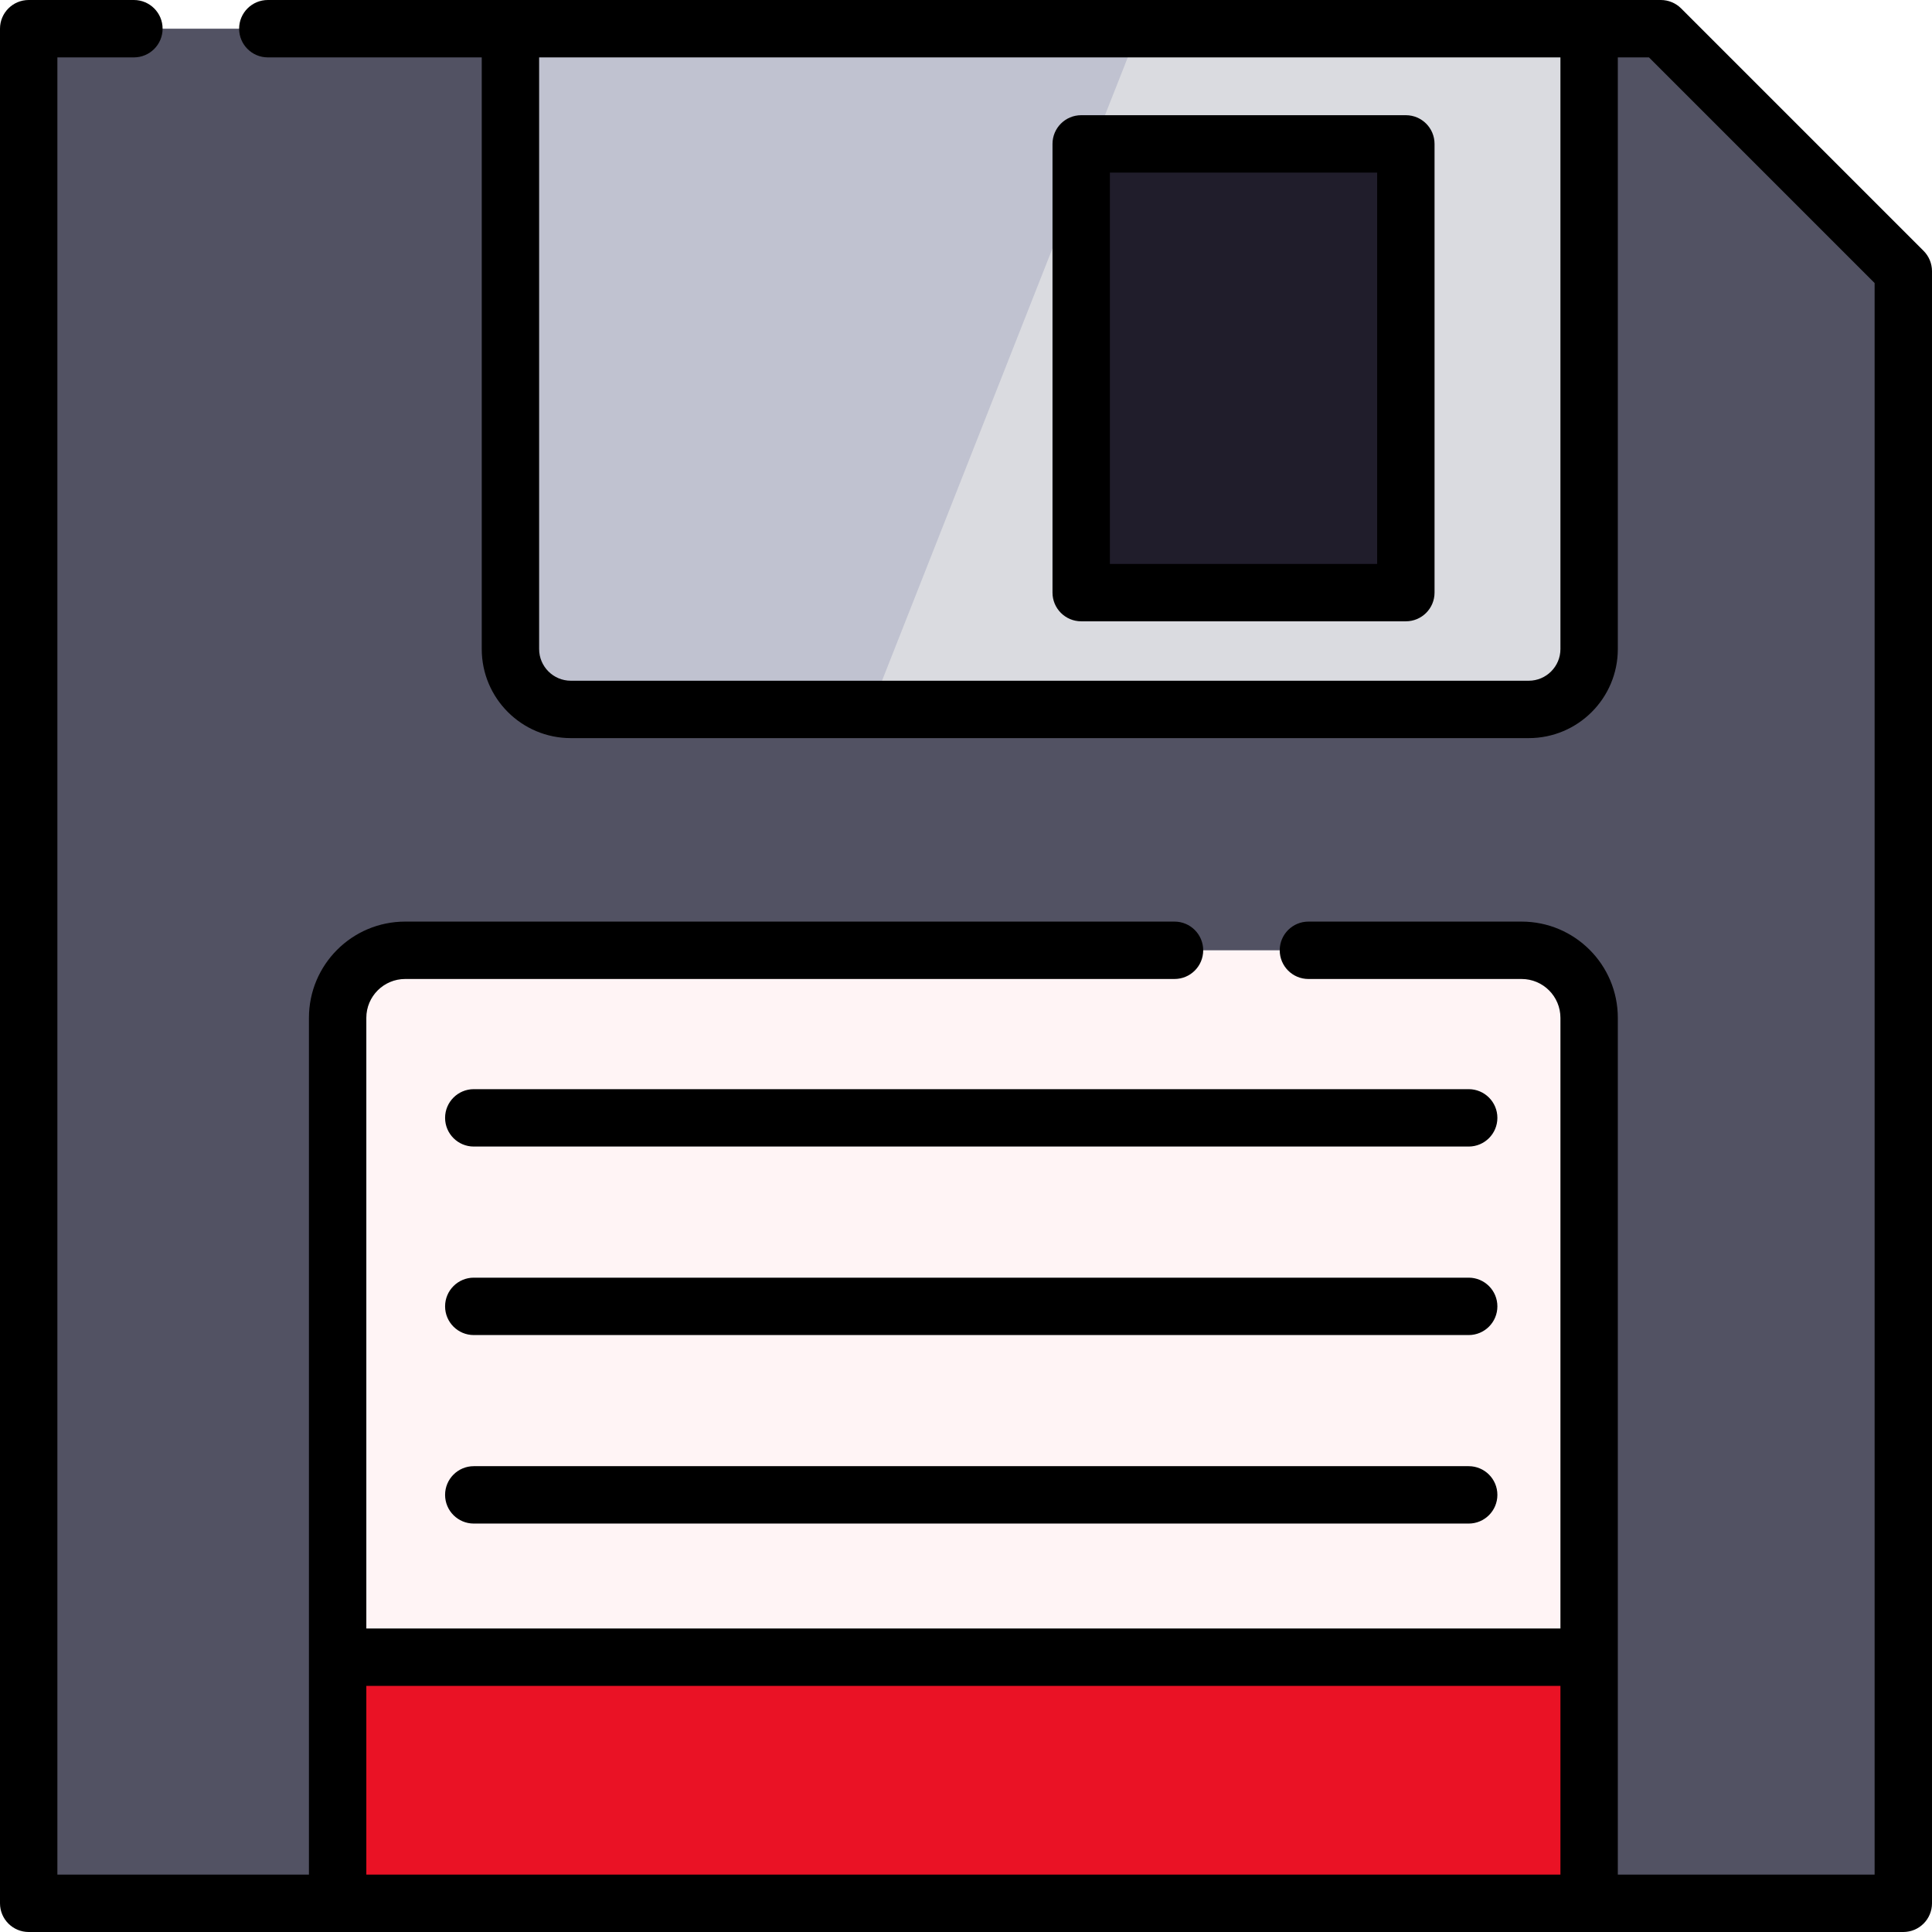
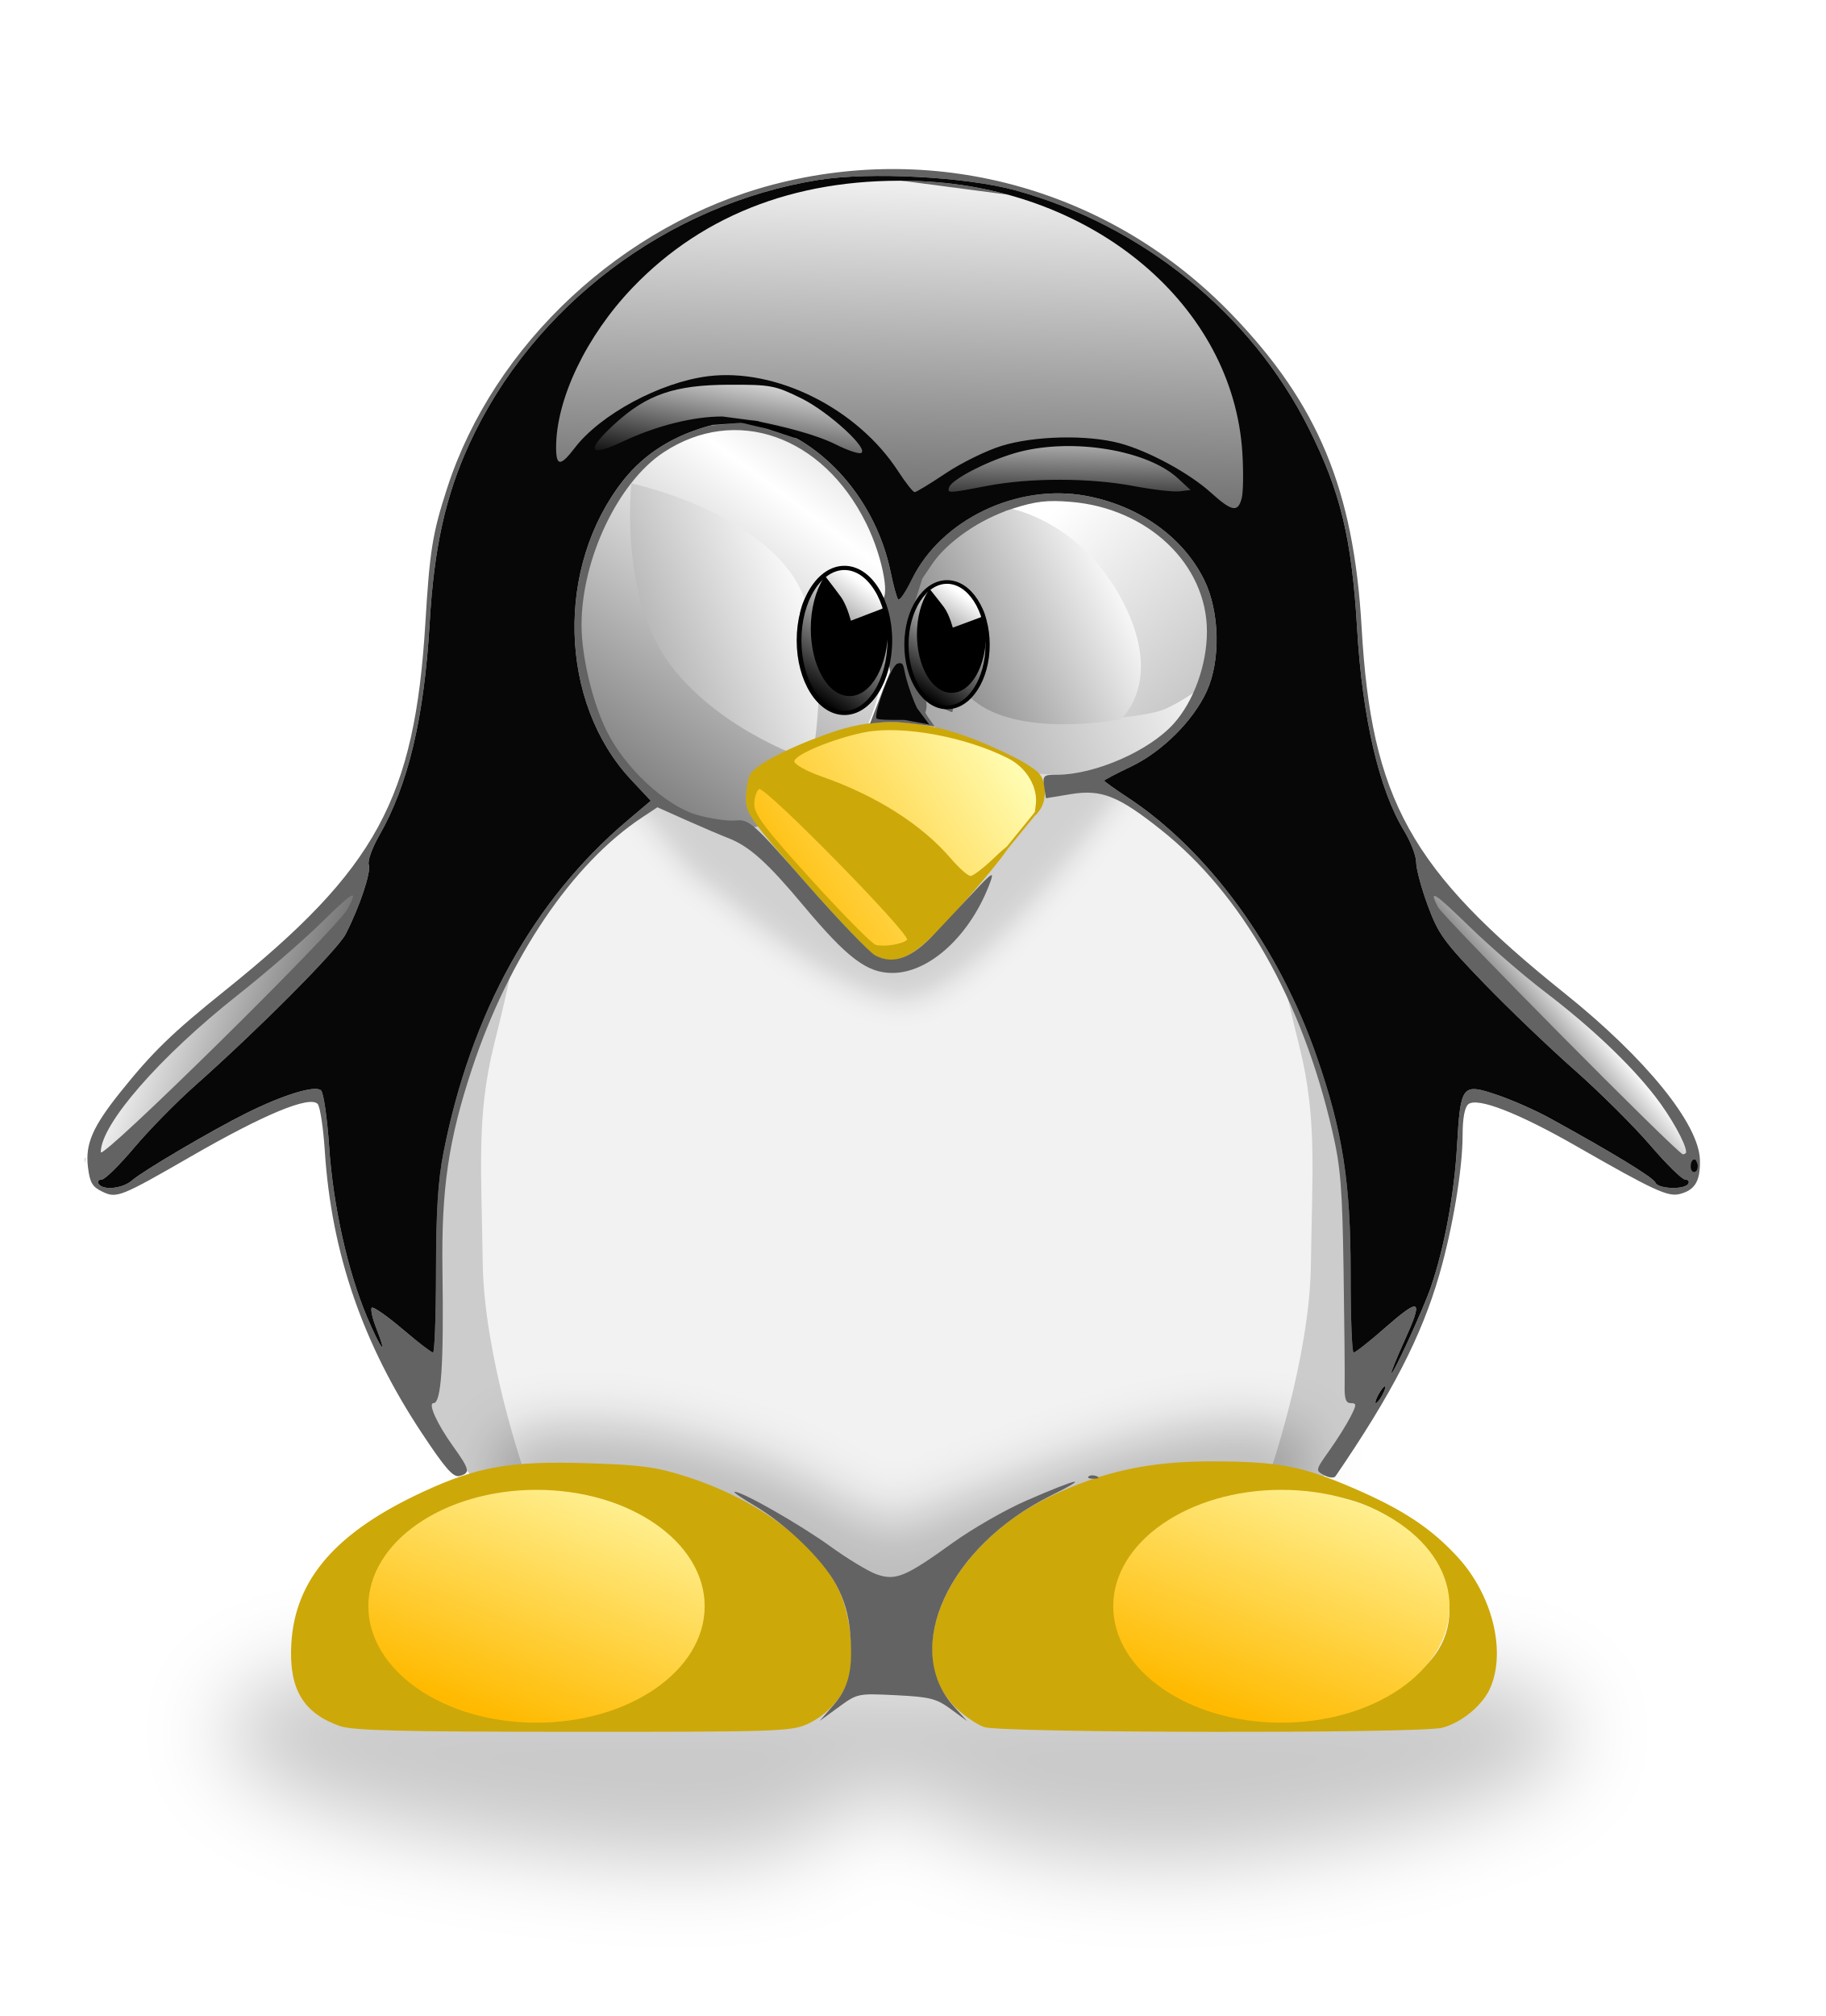
- <svg xmlns="http://www.w3.org/2000/svg" version="1.1" id="Capa_1" x="0px" y="0px" viewBox="0 0 512 512" style="enable-background:new 0 0 512 512;" xml:space="preserve">
-   <polygon style="fill:#525263;" points="440.137,7.604 7.604,7.604 7.604,504.396 504.396,504.396 504.396,71.864 " />
-   <path style="fill:#C0C2D0;" d="M421.131,7.603v164.398c0,8.841-7.158,15.999-15.999,15.999H151.271  c-8.831,0-15.999-7.158-15.999-15.999V7.603H421.131z" />
-   <path style="fill:#DADBE0;" d="M421.131,7.603v164.398c0,8.841-7.158,15.999-15.999,15.999H230.748L301.87,7.603  C301.87,7.603,421.131,7.603,421.131,7.603z" />
-   <path style="fill:#FFF4F5;" d="M403.23,251.837H107.382c-9.888,0-17.905,8.016-17.905,17.905v234.654h331.657V269.742  C421.135,259.854,413.118,251.837,403.23,251.837z" />
-   <rect x="89.473" y="439.174" style="fill:#EA1225;" width="331.654" height="65.222" />
-   <rect x="286.527" y="38.133" style="fill:#201D2B;" width="86.036" height="118.916" />
-   <path d="M389.217,288.639h-263.66c-4.199,0-7.604,3.405-7.604,7.604c0,4.199,3.405,7.604,7.604,7.604h263.661  c4.2,0,7.604-3.405,7.604-7.604C396.822,292.044,393.418,288.639,389.217,288.639z" />
-   <path d="M389.217,338.596h-263.66c-4.199,0-7.604,3.405-7.604,7.604s3.405,7.604,7.604,7.604h263.661c4.2,0,7.604-3.405,7.604-7.604  S393.418,338.596,389.217,338.596z" />
-   <path d="M389.217,388.552h-263.66c-4.199,0-7.604,3.405-7.604,7.604c0,4.199,3.405,7.604,7.604,7.604h263.661  c4.2,0,7.604-3.405,7.604-7.604C396.822,391.957,393.418,388.552,389.217,388.552z" />
-   <path d="M509.774,66.487l-64.26-64.26C444.088,0.801,442.153,0,440.137,0h-19.002H135.271H70.974c-4.199,0-7.604,3.405-7.604,7.604  l0,0c0,4.199,3.405,7.604,7.604,7.604h56.693v156.791c0,13.038,10.57,23.609,23.609,23.609h253.855  c13.038,0,23.608-10.57,23.608-23.608V15.208h8.249l59.805,59.805v421.78h-68.053v-227.05c0-14.088-11.42-25.509-25.509-25.509  h-56.486c-4.199,0-7.604,3.405-7.604,7.604l0,0c0,4.199,3.405,7.604,7.604,7.604h56.486c5.689,0,10.301,4.612,10.301,10.301V431.57  H97.081V269.742c0-5.689,4.612-10.301,10.301-10.301h203.875c4.199,0,7.604-3.405,7.604-7.604l0,0c0-4.199-3.405-7.604-7.604-7.604  H107.382c-14.088,0-25.509,11.42-25.509,25.509v227.05H15.208V15.208h20.279c4.199,0,7.604-3.405,7.604-7.604l0,0  C43.091,3.405,39.687,0,35.487,0H7.604C3.405,0,0,3.405,0,7.604v496.792C0,508.595,3.405,512,7.604,512h81.873h331.657h83.261  c4.199,0,7.604-3.405,7.604-7.604V71.864C512,69.847,511.199,67.912,509.774,66.487z M413.531,171.999  c0,4.632-3.769,8.401-8.4,8.401H151.276c-4.632,0-8.401-3.769-8.401-8.401V15.208h270.655L413.531,171.999L413.531,171.999z   M97.081,496.792v-50.014h316.449v50.014H97.081z" />
-   <path d="M286.528,164.653h86.036c4.2,0,7.604-3.405,7.604-7.604V38.133c0-4.199-3.404-7.604-7.604-7.604h-86.036  c-4.2,0-7.604,3.405-7.604,7.604v118.916C278.924,161.249,282.329,164.653,286.528,164.653z M294.132,45.737h70.828v103.708h-70.828  L294.132,45.737L294.132,45.737z" />
-   <g>
- </g>
-   <g>
- </g>
-   <g>
- </g>
-   <g>
- </g>
-   <g>
- </g>
-   <g>
- </g>
-   <g>
- </g>
-   <g>
- </g>
-   <g>
- </g>
-   <g>
- </g>
-   <g>
- </g>
-   <g>
- </g>
-   <g>
- </g>
-   <g>
- </g>
-   <g>
- </g>
+ <svg xmlns="http://www.w3.org/2000/svg" xmlns:xlink="http://www.w3.org/1999/xlink" width="433" height="478" id="svg2" version="1.0">
+   <defs id="defs4">
+     <linearGradient id="linearGradient23837">
+       <stop id="stop23839" offset="0" style="stop-color:#ffba00;stop-opacity:1;" />
+       <stop id="stop23841" offset="1" style="stop-color:#ffffba;stop-opacity:1;" />
+     </linearGradient>
+     <linearGradient id="linearGradient5197">
+       <stop style="stop-color:#000000;stop-opacity:1;" offset="0" id="stop5199" />
+       <stop style="stop-color:#ffffff;stop-opacity:1;" offset="1" id="stop5201" />
+     </linearGradient>
+     <linearGradient id="linearGradient3225">
+       <stop style="stop-color:#000000;stop-opacity:0.72;" offset="0" id="stop3227" />
+       <stop style="stop-color:#ffffff;stop-opacity:0" offset="1" id="stop3229" />
+     </linearGradient>
+     <filter x="-0.059" width="1.118" y="-0.108" height="1.217" id="filter19925" color-interpolation-filters="sRGB">
+       <feGaussianBlur stdDeviation="3.034" id="feGaussianBlur19927" />
+     </filter>
+     <filter x="-0.075" width="1.15" y="-0.272" height="1.543" id="filter21885" color-interpolation-filters="sRGB">
+       <feGaussianBlur stdDeviation="6.092" id="feGaussianBlur21887" />
+     </filter>
+     <filter x="-0.075" width="1.15" y="-0.53" height="2.06" id="filter6160" color-interpolation-filters="sRGB">
+       <feGaussianBlur stdDeviation="10.041" id="feGaussianBlur6162" />
+     </filter>
+     <linearGradient xlink:href="#linearGradient5197" id="linearGradient9469" gradientUnits="userSpaceOnUse" spreadMethod="reflect" x1="263.61" y1="435.385" x2="358.502" y2="314.54" />
+     <linearGradient xlink:href="#linearGradient5197" id="linearGradient9473" gradientUnits="userSpaceOnUse" x1="283.116" y1="420.784" x2="450.774" y2="341.97" />
+     <linearGradient xlink:href="#linearGradient5197" id="linearGradient9493" gradientUnits="userSpaceOnUse" x1="353.828" y1="353.78" x2="370.982" y2="331.954" />
+     <linearGradient xlink:href="#linearGradient5197" id="linearGradient9495" gradientUnits="userSpaceOnUse" x1="353.828" y1="353.78" x2="370.982" y2="331.954" />
+     <linearGradient xlink:href="#linearGradient23837" id="linearGradient9497" gradientUnits="userSpaceOnUse" x1="278.782" y1="598.482" x2="300.019" y2="538.18" />
+     <linearGradient xlink:href="#linearGradient23837" id="linearGradient9499" gradientUnits="userSpaceOnUse" x1="278.782" y1="598.482" x2="300.019" y2="538.18" />
+     <linearGradient xlink:href="#linearGradient5197" id="linearGradient2380" gradientUnits="userSpaceOnUse" x1="416.037" y1="314.992" x2="416.674" y2="287.509" gradientTransform="translate(-162.397,383.1909)" />
+     <linearGradient xlink:href="#linearGradient5197" id="linearGradient2383" gradientUnits="userSpaceOnUse" x1="333.627" y1="305.531" x2="338.832" y2="276.245" gradientTransform="translate(-162.397,383.1909)" />
+     <linearGradient xlink:href="#linearGradient5197" id="linearGradient2386" gradientUnits="userSpaceOnUse" spreadMethod="repeat" x1="379.113" y1="378.88" x2="383.809" y2="225.323" gradientTransform="translate(-162.397,383.1909)" />
+     <linearGradient xlink:href="#linearGradient5197" id="linearGradient2390" gradientUnits="userSpaceOnUse" x1="267.005" y1="450.158" x2="195.341" y2="423.268" gradientTransform="translate(-162.397,383.1909)" />
+     <linearGradient xlink:href="#linearGradient3225" id="linearGradient2394" gradientUnits="userSpaceOnUse" x1="375.171" y1="481.127" x2="375.171" y2="627.552" gradientTransform="translate(-162.397,383.1909)" />
+     <linearGradient xlink:href="#linearGradient23837" id="linearGradient2397" gradientUnits="userSpaceOnUse" x1="346.896" y1="409.873" x2="406.499" y2="371.665" gradientTransform="translate(-162.397,383.1909)" />
+     <linearGradient xlink:href="#linearGradient5197" id="linearGradient2401" gradientUnits="userSpaceOnUse" x1="228.8" y1="401.767" x2="361.57" y2="343.166" gradientTransform="translate(-162.397,383.1909)" />
+     <linearGradient xlink:href="#linearGradient5197" id="linearGradient2404" gradientUnits="userSpaceOnUse" x1="335.762" y1="383.675" x2="432.982" y2="334.342" gradientTransform="translate(-162.397,383.1909)" />
+     <linearGradient xlink:href="#linearGradient5197" id="linearGradient2407" gradientUnits="userSpaceOnUse" x1="584.447" y1="496.834" x2="411.609" y2="312.987" gradientTransform="translate(-162.397,383.1909)" />
+     <linearGradient xlink:href="#linearGradient5197" id="linearGradient2411" gradientUnits="userSpaceOnUse" x1="525.561" y1="454.586" x2="544.994" y2="438.204" gradientTransform="translate(-162.397,383.1909)" />
+     <linearGradient id="linearGradient4671">
+       <stop style="stop-color:#ffd43b;stop-opacity:1" offset="0" id="stop4673" />
+       <stop style="stop-color:#ffe873;stop-opacity:1" offset="1" id="stop4675" />
+     </linearGradient>
+     <linearGradient id="linearGradient4689">
+       <stop style="stop-color:#5a9fd4;stop-opacity:1" offset="0" id="stop4691" />
+       <stop style="stop-color:#306998;stop-opacity:1" offset="1" id="stop4693" />
+     </linearGradient>
+     <linearGradient x1="150.961" y1="192.352" x2="112.031" y2="137.273" id="linearGradient1475" xlink:href="#linearGradient4671" gradientUnits="userSpaceOnUse" gradientTransform="matrix(0.562541,0,0,0.567972,-1.657786,1.630963)" />
+     <linearGradient x1="26.649" y1="20.604" x2="135.665" y2="114.398" id="linearGradient1478" xlink:href="#linearGradient4689" gradientUnits="userSpaceOnUse" gradientTransform="matrix(0.562541,0,0,0.567972,-1.657786,1.630963)" />
+   </defs>
+   <g id="layer1" style="display:inline" transform="translate(0,-574.3622)">
+     <path style="fill:#f2f2f2;fill-opacity:1;fill-rule:evenodd;stroke:none" d="m 122.346,925.538 c 0,0 -5.407,-8.11 -6.308,-9.912 -0.901,-1.802 -15.769,-58.571 -12.165,-77.493 3.604,-18.923 4.956,-33.34 8.11,-37.395 3.154,-4.055 21.176,-26.582 23.428,-27.934 2.253,-1.352 11.714,-16.67 17.571,-16.67 5.857,0 47.758,18.923 53.164,18.022 5.407,-0.901 28.835,-0.901 30.637,-2.253 1.802,-1.352 8.56,-6.758 8.56,-6.758 l 6.308,-3.604 c 0,0 14.417,-1.352 17.121,-1.352 2.703,0 19.824,9.912 24.329,14.868 4.505,4.956 32.89,37.395 32.439,54.516 -0.451,17.121 0,30.637 -1.802,35.593 -1.802,4.956 -6.758,22.527 -8.11,27.483 -1.352,4.956 -4.055,15.318 -4.505,19.373 -0.451,4.055 -5.407,8.11 -7.209,9.912 -1.802,1.802 -25.23,5.407 -29.736,7.209 -4.505,1.802 -18.472,11.714 -22.527,13.516 -4.055,1.802 -13.066,8.11 -13.066,8.11 0,0 -12.615,12.615 -15.318,13.967 -2.703,1.352 -25.681,5.857 -33.791,0.901 -8.11,-4.956 -17.121,-13.516 -21.176,-18.472 -4.055,-4.956 -13.066,-14.417 -16.22,-17.121 -3.154,-2.703 -29.736,-3.604 -29.736,-4.505 z" id="path17935" />
+     <path style="opacity:0.137;fill:#000000;fill-opacity:1;fill-rule:evenodd;stroke:#000000;stroke-width:1px;stroke-linecap:butt;stroke-linejoin:miter;stroke-opacity:1;filter:url(#filter19925)" d="m 318.083,382.63 4.956,1.802 8.335,4.055 5.632,2.027 h 6.082 7.885 l 37.62,-3.154 5.857,-1.352 6.533,-3.379 10.588,-4.055 5.181,-0.901 4.28,0.451 2.703,-0.451 2.027,2.253 2.929,5.407 3.604,8.56 c 0,0 -36.043,50.911 -53.164,50.01 -17.121,-0.901 -48.601,-30.67 -46.631,-27.258 1.97,3.412 -22.978,-27.708 -22.978,-27.708 z" id="path18906" transform="matrix(1.023553,0,0,1.050454,-174.5971,344.7751)" />
+     <path style="fill:url(#linearGradient9469);fill-opacity:1;stroke:none" id="path6186" d="m 372.836,338.83 a 34.832,48.884 0 0 1 -34.832,48.884 34.832,48.884 0 0 1 -34.832,-48.884 34.832,48.884 0 0 1 34.832,-48.884 34.832,48.884 0 0 1 34.832,48.884 z" transform="matrix(1.042919,0,0,0.9847095,-178.3986,389.1192)" />
+     <path id="path6184" d="m 124.352,923.389 c 0,0 -9.568,-27.507 -9.867,-49.632 -0.299,-22.125 -1.495,-34.981 2.691,-51.725 4.186,-16.743 4.186,-18.836 4.186,-18.836 l -21.527,41.26 c 0,0 -3.289,18.238 -3.588,20.032 -0.299,1.794 2.691,34.682 2.691,34.682 l 3.289,11.361 7.176,11.361 4.186,3.887 z" style="fill:#cccccc;fill-opacity:1;fill-rule:evenodd;stroke:none" />
+     <path style="fill:#cccccc;fill-opacity:1;fill-rule:evenodd;stroke:none" d="m 301.032,923.987 c 0,0 9.568,-27.507 9.867,-49.632 0.299,-22.125 1.495,-34.981 -2.691,-51.725 -4.186,-16.743 -4.186,-18.836 -4.186,-18.836 l 21.527,41.26 c 0,0 3.289,18.238 3.588,20.032 0.299,1.794 -2.691,34.682 -2.691,34.682 l -3.289,11.361 -7.176,11.361 -4.186,3.887 z" id="path4226" />
+     <path style="fill:url(#linearGradient2411);fill-opacity:1;fill-rule:evenodd;stroke:none;opacity:1" d="m 339.174,785.252 1.3,5.2 54.343,55.383 5.2,4.42 2.08,-1.04 -2.34,-6.76 -7.54,-10.661 -9.621,-10.401 -16.121,-13.781 -10.401,-8.321 -8.841,-8.061 -3.64,-3.64 -1.56,-1.3 z" id="path2253" />
+     <path style="fill:url(#linearGradient9473);fill-opacity:1;stroke:none" id="path10113" d="m 450.274,341.97 a 33.785,27.806 0 0 1 -33.785,27.806 33.785,27.806 0 0 1 -33.785,-27.806 33.785,27.806 0 0 1 33.785,-27.806 33.785,27.806 0 0 1 33.785,27.806 z" transform="matrix(1.117247,0,0,1.196225,-215.2655,315.6393)" />
+     <path style="fill:url(#linearGradient2407);fill-opacity:1;fill-rule:evenodd;stroke:none" d="m 264.556,744.595 c 0,0 8.073,-0.598 11.66,-2.093 3.588,-1.495 8.671,-5.083 8.671,-5.083 0,0 7.774,-14.351 -3.588,-31.095 -11.361,-16.743 -39.765,-13.454 -39.765,-13.454 l -3.588,2.093 z" id="path13048" />
+     <path style="fill:url(#linearGradient2404);fill-opacity:1;fill-rule:evenodd;stroke:none" d="m 239.74,694.963 v 0 c 0,0 16.743,2.99 26.61,22.125 9.867,19.135 -0.598,27.806 -0.598,27.806 0,0 -19.733,3.887 -31.693,-2.392 -11.959,-6.279 -17.64,-27.208 -17.64,-27.208 0,0 0.598,-6.877 9.568,-12.856 8.97,-5.98 14.052,-7.176 13.753,-7.475 z" id="path12067" />
+     <path style="fill:url(#linearGradient2401);fill-opacity:1;fill-rule:evenodd;stroke:none" d="m 149.745,688.983 c 0,0 -2.99,26.909 9.269,43.054 12.258,16.145 33.487,22.723 33.487,22.723 0,0 6.279,-29.899 -5.382,-45.147 -11.66,-15.248 -37.373,-20.63 -37.373,-20.63 z" id="path7165" />
+     <path style="opacity:0.216;fill:#000000;fill-opacity:1;fill-rule:evenodd;stroke:none;filter:url(#filter21885)" d="m 119.812,934.527 c 0,0 15.016,-5.005 36.945,2.622 21.928,7.627 31.701,15.255 32.654,15.731 0.953,0.477 18.83,10.964 18.83,10.964 0,0 6.674,3.575 16.446,0.238 9.772,-3.337 28.126,-15.731 31.224,-18.353 3.099,-2.622 20.737,-9.534 24.074,-10.011 3.337,-0.477 10.011,-1.907 15.255,-1.907 5.244,0 10.487,0.238 10.487,0.238 l 3.814,-8.581 1.668,-10.011 c 0,0 -7.627,-5.959 -27.887,-2.86 -20.26,3.099 -42.427,12.633 -56.966,17.638 -14.539,5.005 -9.057,4.767 -13.824,5.482 -4.767,0.715 -21.69,-11.203 -30.509,-14.301 -8.819,-3.099 -25.98,-8.581 -36.706,-8.819 -10.726,-0.238 -17.876,-0.715 -21.213,0.953 -3.337,1.668 -7.627,5.005 -7.627,5.005 z" id="path20898" />
+     <path style="fill:url(#linearGradient2397);fill-opacity:1;fill-rule:evenodd;stroke:none" d="m 179.529,758.679 c -0.458,0.114 -1.487,3.203 -1.487,3.203 0,0 -0.458,1.602 -0.229,2.745 0.229,1.144 0,2.174 0.572,3.089 0.572,0.915 27.112,30.315 27.112,30.315 0,0 1.716,2.745 4.805,2.402 3.089,-0.343 4.118,-0.686 5.033,-1.258 0.915,-0.572 23.222,-22.993 23.222,-22.993 l 7.893,-10.067 c 0,0 0.572,-2.402 0.343,-4.576 -0.229,-2.174 -3.775,-5.72 -3.775,-5.72 0,0 -3.432,-2.288 -4.347,-2.631 -0.915,-0.343 -14.528,-6.177 -23.222,-6.406 -8.694,-0.229 -22.421,3.317 -22.421,3.317 z" id="path3205" />
+     <path style="opacity:0.212;fill:#000000;fill-opacity:1;fill-rule:evenodd;stroke:url(#linearGradient2394);stroke-width:1px;stroke-linecap:butt;stroke-linejoin:miter;stroke-opacity:1;filter:url(#filter6160)" d="m 70.053,971.11 c 0,0 -16.93,7.321 -16.93,12.355 0,5.033 1.83,20.591 77.789,29.743 75.958,9.152 59.943,-12.812 76.873,-12.812 16.93,0 14.643,4.118 16.93,5.949 2.288,1.83 32.031,13.27 72.755,7.779 40.725,-5.491 70.925,-16.015 74.585,-26.997 3.661,-10.982 -21.049,-15.558 -21.049,-15.558 z" id="path4184" />
+     <path id="path2227" d="m 80.544,983.594 c -8.697,-3.101 -12.068,-8.845 -11.451,-19.508 0.888,-15.348 10.65,-26.536 31.536,-36.146 12.77,-5.875 20.586,-7.217 38.717,-6.644 12.818,0.405 16.3,0.879 23.543,3.207 16.135,5.186 29.622,14.926 35.422,25.584 3.031,5.569 4.398,14.781 3.167,21.341 -0.87,4.639 -4.981,9.444 -10.048,11.745 -3.756,1.706 -7.684,1.834 -55.541,1.814 -41.042,-0.018 -52.281,-0.3 -55.345,-1.393 z m 55.743,-11.646 c 21.645,-1.082 22.158,-1.158 24.834,-3.67 9.308,-8.739 6.214,-24.167 -6.603,-32.916 -8.055,-5.499 -16.806,-7.606 -29.419,-7.085 -17.255,0.714 -29.067,6.825 -34.582,17.894 -4.4,8.831 -2.721,18.261 4.306,24.173 3.84,3.231 6.701,3.342 41.464,1.604 z m 97.102,11.905 c -1.65,-0.573 -4.642,-2.61 -6.649,-4.526 -13.443,-12.832 -1.971,-38.511 22.412,-50.167 12.488,-5.97 23.63,-8.359 38.711,-8.3 15.401,0.06 20.899,1.107 32.946,6.272 11.825,5.07 18.658,9.584 24.981,16.502 8.085,8.846 11.393,21.995 7.736,30.748 -1.739,4.162 -6.65,8.303 -11.417,9.627 -5.071,1.408 -104.627,1.265 -108.719,-0.156 z m 103.566,-13.509 c 13.337,-11.222 6.184,-31.612 -13.813,-39.38 -8.06,-3.131 -24.011,-3.814 -32.895,-1.41 -21.48,5.814 -31.733,25.389 -20.003,38.188 l 3.234,3.528 14.456,0.737 c 7.951,0.405 21.509,0.807 30.13,0.891 l 15.673,0.154 z M 207.228,800.768 c -1.189,-0.668 -8.497,-8.415 -16.24,-17.215 -12.831,-14.582 -14.08,-16.338 -14.089,-19.816 -0.005,-2.099 0.457,-4.688 1.028,-5.755 1.29,-2.41 10.049,-6.869 20.073,-10.217 12.926,-4.318 25.643,-2.434 43.035,6.375 2.005,1.016 4.368,2.568 5.25,3.451 1.957,1.957 2.084,6.423 0.255,8.925 -1.225,1.675 -1.308,1.566 -0.906,-1.177 0.622,-4.236 -2.116,-8.926 -6.515,-11.164 -10.103,-5.14 -25.221,-7.895 -33.98,-6.194 -7.293,1.417 -16.749,5.316 -16.749,6.906 0,0.729 2.919,2.345 6.5,3.599 12.917,4.521 23.722,11.377 30.608,19.421 1.952,2.28 4.059,4.145 4.682,4.145 0.624,0 3.123,-1.913 5.554,-4.25 6.754,-6.494 3.37,-1.467 -7.019,10.427 -11.463,13.124 -15.869,15.695 -21.487,12.537 z m 7.884,-3.558 c 1.107,-1.076 -33.731,-36.578 -35.078,-35.746 -0.63,0.389 -1.145,2.025 -1.145,3.634 0,2.357 2.641,5.839 13.563,17.88 7.46,8.224 14.322,15.162 15.25,15.417 1.96,0.539 6.359,-0.165 7.41,-1.185 z" style="fill:#cda809" />
+     <path style="fill:url(#linearGradient2390);fill-opacity:1;fill-rule:evenodd;stroke:none" d="m 81.316,786.077 c 0,0 -16.788,15.65 -21.625,19.918 -4.837,4.268 -11.524,8.679 -19.349,16.361 -7.825,7.683 -14.796,16.504 -15.223,17.357 -0.427,0.854 -2.845,4.41 -2.703,6.545 0.142,2.134 -0.569,4.98 0.996,4.41 1.565,-0.569 32.865,-29.877 34.999,-32.296 2.134,-2.419 17.357,-17.784 20.487,-21.056 3.13,-3.272 4.98,-6.971 4.98,-6.971 l 0.996,-3.272 0.142,-0.996 z" id="path6164" />
+     <path id="path2225" d="m 197.589,978.754 c 3.748,-4.283 4.748,-8.523 4.053,-17.183 -0.344,-4.289 -1.404,-7.943 -3.331,-11.484 -3.304,-6.071 -12.013,-14.466 -19.587,-18.88 -2.934,-1.71 -4.951,-3.12 -4.482,-3.132 1.828,-0.047 15.502,7.746 22.638,12.903 4.129,2.984 9.083,5.98 11.008,6.658 4.511,1.589 6.827,0.635 18,-7.418 4.675,-3.37 12.55,-7.889 17.5,-10.044 12.509,-5.445 15.643,-6.073 5.747,-1.151 -24.271,12.071 -35.34,36.253 -22.878,49.98 l 3.131,3.449 -3.875,-2.845 c -3.425,-2.515 -4.932,-2.898 -13,-3.302 -9.041,-0.453 -9.167,-0.427 -13.625,2.825 l -4.5,3.282 z m -97.558,-64.621 C 86.012,892.97 78.607,871.46 77.04,847.347 c -0.365,-5.613 -1.138,-10.681 -1.718,-11.261 -1.963,-1.963 -12.727,2.503 -29.933,12.417 -16.743,9.647 -17.713,10.036 -21.058,8.439 -2.448,-1.168 -3.032,-2.159 -3.477,-5.897 -0.649,-5.453 1.106,-9.504 7.67,-17.705 7.619,-9.519 12.26,-14.024 24.865,-24.14 35.925,-28.829 44.975,-45.455 47.501,-87.263 1.034,-17.112 1.688,-21.142 5.172,-31.885 11.069,-34.125 41.674,-62.598 77.32,-71.935 39.256,-10.282 80.391,1.361 108.75,30.781 20.497,21.263 28.94,41.596 30.794,74.154 2.328,40.883 11.554,57.514 48.172,86.837 19.183,15.361 31.862,30.977 32.066,39.493 0.12,5.019 -1.162,7.174 -4.813,8.09 -2.797,0.702 -6.182,-0.867 -24.428,-11.32 -13.83,-7.924 -23.593,-11.71 -25.695,-9.966 -0.851,0.706 -1.34,3.344 -1.343,7.239 -0.005,8.131 -2.331,22.099 -5.521,33.157 -4.211,14.598 -11.218,28.205 -24.598,47.766 -0.364,0.531 -1.5,0.441 -2.731,-0.217 -2.084,-1.115 -2.07,-1.181 1.249,-5.853 1.846,-2.599 4.099,-6.188 5.006,-7.975 1.479,-2.914 1.487,-3.25 0.083,-3.25 -1.191,0 -1.542,-1.017 -1.466,-4.25 0.055,-2.337 -0.06,-14.6 -0.255,-27.25 -0.303,-19.615 -0.694,-24.464 -2.656,-32.943 -7.229,-31.238 -21.411,-56.195 -40.619,-71.479 -10.18,-8.1 -14.175,-9.676 -21.47,-8.47 l -5.855,0.968 -0.409,-2.788 c -0.382,-2.606 -0.175,-2.789 3.168,-2.8 8.928,-0.03 21.71,-5.627 27.51,-12.045 4.787,-5.299 7.935,-14.015 7.923,-21.943 -0.023,-15.891 -13.951,-29.16 -32.213,-30.691 -5.676,-0.476 -8.381,-0.161 -13.918,1.619 -7.666,2.465 -15.472,7.838 -19.027,13.096 l -2.35,3.476 -4.148,13.176 c 1.829,0.34 10.238,-11.88 9.551,-11.807 -1.971,0.208 -1.454,3.365 1.068,6.517 2.017,2.521 2.584,2.737 4.495,1.715 2.711,-1.451 2.72,-2.099 0.079,-5.715 -1.573,-2.154 -1.213,-1.96 1.424,0.768 7.955,8.227 -3.533,16.492 -5.338,26.972 -0.06,0.346 -6.629,-3.167 -6.293,-2.623 0.397,0.642 0.661,5.523 -4.793,5.062 -4.616,-0.39 -2.755,-14.756 -4.633,-14.749 -8.648,0.034 -20.7,7.302 -20.738,-4.815 -0.019,-6.142 0.399,-8.179 2.308,-11.25 2.176,-3.499 5.168,-5.068 5.168,-2.71 0,0.572 1.011,2.485 2.247,4.25 1.236,1.765 2.34,3.376 2.453,3.58 0.598,1.071 5.3,-1.143 5.3,-2.496 0,-1.062 0.544,-1.379 1.642,-0.958 2.889,1.109 1.032,-9.668 -3.11,-18.048 -10.286,-20.813 -30.963,-28.051 -48.032,-16.814 -10.802,7.111 -19.465,25.334 -19.465,40.945 0,7.395 2.553,18.188 5.93,25.064 4.314,8.787 13.958,17.777 21.385,19.936 3.124,0.908 7.244,1.517 9.155,1.352 3.341,-0.288 3.996,0.294 17.071,15.175 7.478,8.511 14.733,16.077 16.122,16.814 4.271,2.267 8.598,0.69 14.059,-5.122 2.697,-2.87 7.013,-7.468 9.592,-10.219 3.997,-4.262 4.539,-4.584 3.67,-2.183 -4.541,12.551 -14.345,21.683 -23.278,21.683 -6.01,0 -10.691,-3.549 -21.099,-15.994 -8.573,-10.251 -12.823,-14.059 -17.859,-16.004 -1.805,-0.697 -6.313,-2.621 -10.018,-4.276 l -6.737,-3.009 -3.763,2.501 c -16.493,10.961 -31.487,33.144 -40.203,59.479 -5.589,16.889 -7.288,28.473 -7.011,47.803 0.323,22.502 -0.284,31.5 -2.126,31.5 -1.385,0 0.872,4.977 4.629,10.206 3.967,5.522 4.155,6.375 1.555,7.055 -1.504,0.393 -3.343,-1.696 -8.965,-10.182 z m 227.858,-9.079 c 0.589,-1.1 0.845,-2 0.57,-2 -0.275,0 -0.982,0.9 -1.57,2 -0.589,1.1 -0.845,2 -0.57,2 0.275,0 0.982,-0.9 1.57,-2 z m 11.473,-25.533 c 3.18,-9.295 5.534,-21.942 6.185,-33.236 0.85,-14.729 1.155,-15.129 9.428,-12.343 3.528,1.188 9.114,3.641 12.414,5.452 14.967,8.212 24.763,14.183 25.218,15.37 0.582,1.515 6.879,1.751 7.782,0.292 0.34,-0.55 0.024,-1 -0.702,-1 -0.726,0 -4.465,-3.672 -8.309,-8.159 -3.844,-4.488 -11.939,-12.529 -17.989,-17.87 -6.05,-5.341 -15.725,-14.606 -21.5,-20.591 -9.446,-9.788 -10.778,-11.633 -13.267,-18.38 -1.522,-4.125 -2.759,-8.731 -2.75,-10.235 0.009,-1.504 -1.29,-4.879 -2.887,-7.5 -5.897,-9.674 -9.873,-26.766 -11.111,-47.765 -1.273,-21.578 -3.922,-32.56 -11.496,-47.666 -13.629,-27.18 -39.436,-48.121 -69.488,-56.384 -11.78,-3.239 -34.5,-4.445 -46.757,-2.481 -35.887,5.75 -67.87,29.945 -82.863,62.686 -5.624,12.283 -8.337,24.548 -9.369,42.363 -1.303,22.497 -5.069,38.347 -11.983,50.432 -1.681,2.939 -2.781,6.032 -2.45,6.894 0.624,1.625 -2.188,10.042 -5.497,16.452 -1.923,3.726 -20.618,22.526 -35.702,35.903 -4.465,3.959 -10.976,10.597 -14.469,14.75 -3.493,4.153 -6.953,7.551 -7.69,7.551 -0.737,0 -1.061,0.45 -0.721,1 1.005,1.626 5.709,1.142 7.936,-0.816 2.541,-2.235 18.93,-11.877 27.064,-15.922 8.889,-4.42 16.445,-6.717 17.762,-5.399 0.596,0.596 1.454,6.581 1.907,13.302 0.945,14.015 4.349,29.351 8.945,40.301 3.299,7.86 5.112,10.067 2.219,2.701 -0.905,-2.304 -1.375,-4.458 -1.046,-4.788 0.33,-0.33 3.576,1.925 7.213,5.011 3.637,3.086 6.925,5.61 7.306,5.61 0.381,4e-5 0.701,-8.662 0.712,-19.25 0.014,-14.309 0.473,-21.56 1.791,-28.25 6.514,-33.083 21.35,-59.821 43.663,-78.69 l 5.472,-4.628 -4.638,-4.958 c -17.17,-18.356 -18.01,-50.605 -1.851,-71.048 5.041,-6.377 12.098,-10.759 21.143,-13.128 l 7.402,-1.938 -5,-0.04 c -6.779,-0.055 -15.724,2.175 -23.524,5.864 -8.268,3.91 -9.096,2.339 -2.14,-4.057 7.651,-7.035 14.258,-9.306 27.185,-9.345 9.881,-0.03 10.923,0.166 17.123,3.218 6.553,3.226 16.363,12.248 14.128,12.993 -0.612,0.204 -3.286,-0.718 -5.942,-2.049 -4.921,-2.467 -9.462,-4.035 -14.829,-5.121 -1.837,-0.372 -0.48,0.63 3.5,2.583 12.071,5.925 21.434,18.55 24.346,32.829 0.662,3.244 1.469,6.165 1.795,6.49 0.325,0.325 1.786,-1.849 3.246,-4.833 6.911,-14.126 24.945,-22.769 41.242,-19.766 12.63,2.327 23.079,9.758 28.1,19.983 3.663,7.459 3.917,19.078 0.576,26.359 -3.213,7.002 -10.597,14.342 -17.967,17.86 -3.487,1.664 -6.339,3.164 -6.339,3.333 0,0.169 2.587,2.018 5.75,4.109 19.027,12.581 35.657,35.405 44.632,61.253 6.165,17.756 8.071,29.939 8.054,51.478 -0.008,10.312 0.312,18.75 0.711,18.75 0.399,0 3.564,-2.475 7.032,-5.5 9.001,-7.85 9.627,-7.44 4.821,3.16 -1.65,3.639 -2.961,6.892 -2.914,7.228 0.145,1.032 7.582,-15.147 9.387,-20.422 z M 287.21,691.189 c -5.163,-4.672 -14.874,-9.931 -21.689,-11.746 -7.691,-2.048 -20.218,-1.762 -27.992,0.64 -3.614,1.116 -9.571,4.041 -13.238,6.5 -3.667,2.459 -6.981,4.47 -7.366,4.47 -0.385,0 -2.132,-2.211 -3.883,-4.914 -9.669,-14.922 -28.987,-24.586 -45.118,-22.571 -11.336,1.416 -25.569,9.074 -31.627,17.016 -3.363,4.409 -4.408,4.377 -4.408,-0.137 0,-11.47 7.164,-26.432 18.144,-37.894 17.065,-17.814 40.407,-26.428 68.356,-25.225 41.181,1.773 74.076,29.54 76.258,64.371 0.558,8.912 -0.122,13.376 -2.028,13.313 -0.677,-0.023 -3.111,-1.743 -5.41,-3.823 z m -54.821,-11.708 c 6.495,-2.651 7.975,-2.859 20.5,-2.878 12.92,-0.02 13.844,0.118 21.5,3.21 5.098,2.059 9.723,3.232 12.75,3.235 l 4.75,0.005 v -4.895 c 0,-19.97 -18.713,-43.09 -42.975,-53.095 -12.128,-5.001 -20.915,-6.522 -37.025,-6.408 -17.161,0.121 -25.462,1.98 -39.5,8.844 -19.982,9.771 -33.988,26.782 -37.492,45.539 -0.464,2.482 -0.708,4.648 -0.543,4.813 0.165,0.165 3.165,-1.864 6.667,-4.509 10.384,-7.842 17.64,-10.613 29.063,-11.102 7.829,-0.335 11.005,-0.014 16.5,1.67 7.935,2.431 16.941,8.089 23.305,14.641 4.443,4.574 4.57,4.627 10,4.21 3.025,-0.232 8.65,-1.708 12.5,-3.28 z m -7.28,10.411 c 0.665,-1.994 9.997,-6.68 16.746,-8.409 12.847,-3.291 30.335,-0.354 37.52,6.303 l 2.987,2.767 -2.639,0.307 c -1.452,0.169 -6.333,-0.394 -10.847,-1.25 -10.376,-1.968 -24.54,-1.992 -34.649,-0.057 -9.419,1.802 -9.608,1.809 -9.118,0.339 z m 53.458,-0.744 c -1.795,-0.822 -8.997,-7.016 -24.904,-7.456 -11.727,-0.321 -19.842,4.719 -21.637,5.541 -2.707,1.24 8.777,-1.33 21.862,-1.33 13.086,0 27.386,4.484 24.678,3.244 z M 82.455,789.853 c 2.608,-4.911 1.513,-4.33 -6.316,3.35 -4.263,4.181 -13.15,11.87 -19.75,17.086 -18.553,14.662 -32.459,30.609 -32.491,37.258 -0.011,2.241 56.072,-53.015 58.557,-57.694 z m 317.434,57.668 c 0,-1.929 -3.59,-8.377 -7.37,-13.239 -5.975,-7.684 -15.223,-16.445 -26.13,-24.754 -4.95,-3.771 -12.938,-10.677 -17.75,-15.346 -8.621,-8.366 -9.826,-9.124 -7.645,-4.813 1.238,2.447 56.952,58.684 58.138,58.684 0.416,0 0.757,-0.239 0.757,-0.532 z M 217.519,742.303 c -0.781,-1.512 -1.951,-4.72 -2.598,-7.127 -0.729,-2.71 -1.533,-4.022 -2.111,-3.444 -1.199,1.199 -3.899,11.547 -3.276,12.555 0.26,0.421 2.483,0.766 4.94,0.766 h 4.467 z m -9.604,-6.5 c 1.952,-4.299 2.591,-12.229 1.167,-14.471 -0.606,-0.954 -1.624,-0.96 -4.661,-0.028 -2.552,0.783 -4.001,0.845 -4.223,0.179 -0.925,-2.774 -4.128,-7.87 -5.165,-8.215 -1.697,-0.566 -4.146,5.991 -4.146,11.103 0,7.048 7.412,15.451 13.799,15.643 0.714,0.021 2.167,-1.873 3.228,-4.211 z m 24.094,1.024 c 1.835,-3.429 2.815,-8.845 2.176,-12.036 -0.586,-2.929 -1.569,-3.106 -6.576,-1.185 -0.981,0.377 -2.345,-0.941 -4.135,-3.996 -1.469,-2.507 -3.125,-4.558 -3.68,-4.558 -1.577,0 -3.907,6.516 -3.907,10.928 0,3.386 0.62,4.567 4.085,7.782 6.265,5.813 10.049,6.776 12.036,3.064 z m -31.743,-58.077 c -5.028,-3.677 -11.394,-12.6 -31.685,-11.597 -10.405,0.509 -22.031,9.195 -22.434,9.358 -1.468,0.596 16.785,-4.949 26.382,-4.939 14.491,0.016 29.202,8.249 27.737,7.177 z m 57.893,245.699 c 0.332,-0.332 1.195,-0.368 1.917,-0.079 0.798,0.319 0.561,0.556 -0.604,0.604 -1.054,0.043 -1.645,-0.193 -1.312,-0.525 z" style="fill:#636363" />
+     <path style="fill:url(#linearGradient2386);fill-opacity:1;fill-rule:evenodd;stroke:none" d="m 127.831,683.699 2.23,3.504 5.416,0.637 c 0,0 9.876,-4.46 11.788,-5.416 1.911,-0.956 20.389,-7.009 20.389,-7.009 l 8.92,-0.956 23.256,7.327 17.203,14.655 12.743,-2.867 19.752,-3.186 21.345,0.956 20.071,5.734 c 0,0 7.965,0 8.283,-1.274 0.319,-1.274 2.549,-15.929 1.593,-19.433 -0.956,-3.504 -5.734,-17.522 -8.283,-20.389 -2.549,-2.867 -14.655,-14.655 -15.929,-15.929 -1.274,-1.274 -14.655,-10.832 -16.885,-12.106 -2.23,-1.274 -17.522,-7.009 -17.522,-7.009 l -31.54,-4.142 -14.018,0.637 -19.115,4.46 -27.717,17.203 -13.38,16.248 -6.372,12.425 z" id="path14027" />
+     <path style="fill:url(#linearGradient2383);fill-opacity:1;fill-rule:evenodd;stroke:none" d="m 139.805,683.259 -0.113,-2.591 2.591,-4.168 5.857,-4.843 c 0,0 5.97,-3.266 6.42,-3.379 0.451,-0.113 6.646,-3.154 9.011,-3.154 2.365,0 10.813,-0.338 10.813,-0.338 0,0 6.646,0.113 7.209,0.225 0.563,0.113 4.843,1.577 4.843,1.577 l 8.898,3.717 10.25,8.56 c 0,0 1.464,2.591 1.239,3.154 -0.225,0.563 -1.126,1.577 -1.126,1.577 0,0 -3.604,-0.676 -4.731,-1.126 -1.126,-0.451 -4.618,-1.577 -5.069,-1.802 -0.451,-0.225 -5.181,-2.703 -6.082,-2.816 -0.901,-0.113 -6.646,-1.915 -6.646,-1.915 l -4.731,-1.014 -4.28,-0.788 -5.519,0.225 -17.459,4.505 -6.42,2.929 -3.604,1.239 z" id="path15977" />
+     <path style="fill:url(#linearGradient2380);fill-opacity:1;fill-rule:evenodd;stroke:none" d="m 221.691,694.184 c 0,0 7.659,-0.788 9.912,-1.577 2.253,-0.788 13.404,-2.14 14.192,-2.253 0.788,-0.113 12.277,-0.676 15.544,0 3.266,0.676 15.431,2.591 16.332,2.591 0.901,0 5.744,-0.225 5.744,-0.225 0,0 1.239,-2.253 0.676,-2.929 -0.563,-0.676 -1.802,-1.352 -2.591,-1.802 -0.788,-0.451 -6.082,-3.379 -6.983,-4.055 -0.901,-0.676 -10.475,-3.942 -11.038,-3.942 -0.563,0 -10.362,-0.563 -12.953,-0.563 -2.591,0 -9.349,0.788 -10.362,1.239 -1.014,0.451 -7.096,2.703 -8.11,3.154 -1.014,0.451 -4.055,1.69 -5.181,2.816 -1.126,1.126 -2.478,2.816 -2.703,3.266 -0.225,0.451 -2.14,4.28 -2.478,4.28 z" id="path16956" />
+     <path style="fill:#636363;fill-rule:evenodd;stroke:none" d="m 212.542,730.06 -3.109,7.772 -3.109,8.117 c 0,0 3.109,-0.518 6.563,-0.345 3.454,0.173 8.808,1.036 8.808,1.036 l -1.727,-2.418 -1.382,-2.418 c 0,0 -1.554,-2.072 -2.245,-4.145 -0.691,-2.072 -1.554,-5.008 -1.554,-5.008 l -1.209,-2.245 z" id="path9083" />
+     <path id="path2223" d="m 326.889,905.053 c 0.589,-1.1 1.295,-2 1.57,-2 0.275,0 0.018,0.9 -0.57,2 -0.589,1.1 -1.295,2 -1.57,2 -0.275,0 -0.018,-0.9 0.57,-2 z m 3.086,-5.112 c -0.047,-0.336 1.264,-3.589 2.914,-7.228 4.806,-10.6 4.18,-11.011 -4.821,-3.16 -3.469,3.025 -6.633,5.5 -7.032,5.5 -0.399,0 -0.719,-8.438 -0.711,-18.75 0.017,-21.539 -1.889,-33.721 -8.054,-51.478 -8.974,-25.848 -25.605,-48.673 -44.632,-61.253 -3.163,-2.091 -5.75,-3.94 -5.75,-4.109 0,-0.169 2.853,-1.669 6.339,-3.333 7.37,-3.517 14.754,-10.857 17.967,-17.86 3.341,-7.281 3.087,-18.9 -0.576,-26.359 -5.021,-10.225 -15.47,-17.656 -28.1,-19.983 -16.298,-3.003 -34.331,5.64 -41.242,19.766 -1.46,2.984 -2.92,5.158 -3.246,4.833 -0.325,-0.325 -1.133,-3.246 -1.795,-6.49 -2.913,-14.279 -12.275,-26.903 -24.346,-32.829 -3.98,-1.954 -8.829,-3.293 -6.992,-2.921 5.367,1.087 13.4,2.992 18.321,5.459 2.656,1.331 5.33,2.253 5.942,2.049 2.235,-0.745 -7.575,-9.767 -14.128,-12.993 -6.2,-3.052 -7.242,-3.248 -17.123,-3.218 -12.928,0.039 -19.534,2.31 -27.185,9.345 -6.956,6.396 -6.128,7.968 2.14,4.057 7.8,-3.689 16.745,-5.919 23.524,-5.864 l 8.83,1.167 -11.232,0.812 c -9.044,2.368 -16.102,6.75 -21.143,13.128 -16.159,20.443 -15.319,52.692 1.851,71.048 l 4.638,4.958 -5.472,4.628 c -22.313,18.869 -37.149,45.608 -43.663,78.69 -1.317,6.69 -1.777,13.941 -1.791,28.25 -0.01,10.588 -0.331,19.25 -0.712,19.25 -0.381,-4e-5 -3.669,-2.525 -7.306,-5.61 -3.637,-3.086 -6.883,-5.341 -7.213,-5.011 -0.33,0.33 0.141,2.484 1.046,4.788 2.893,7.366 1.081,5.159 -2.219,-2.701 -4.596,-10.95 -8,-26.286 -8.945,-40.301 -0.453,-6.721 -1.311,-12.706 -1.907,-13.302 -1.317,-1.317 -8.873,0.979 -17.762,5.399 -8.135,4.045 -24.524,13.686 -27.064,15.922 -2.226,1.959 -6.93,2.443 -7.936,0.816 -0.34,-0.55 -0.015,-1 0.721,-1 0.737,0 4.197,-3.398 7.69,-7.551 3.493,-4.153 10.004,-10.79 14.469,-14.75 15.084,-13.377 33.779,-32.177 35.702,-35.903 3.308,-6.41 6.12,-14.827 5.497,-16.452 -0.331,-0.862 0.769,-3.955 2.45,-6.894 6.914,-12.084 10.68,-27.935 11.983,-50.432 1.032,-17.815 3.744,-30.081 9.369,-42.363 14.993,-32.742 46.975,-56.937 82.863,-62.686 12.257,-1.964 34.977,-0.758 46.757,2.481 30.052,8.264 55.859,29.204 69.488,56.384 7.574,15.106 10.223,26.089 11.496,47.666 1.239,20.999 5.215,38.091 11.111,47.765 1.597,2.621 2.897,5.996 2.887,7.5 -0.009,1.504 1.228,6.11 2.75,10.235 2.489,6.747 3.822,8.592 13.267,18.38 5.775,5.984 15.45,15.25 21.5,20.591 6.05,5.341 14.145,13.382 17.989,17.87 3.844,4.488 7.583,8.159 8.309,8.159 0.726,0 1.042,0.45 0.702,1 -0.902,1.46 -7.2,1.224 -7.782,-0.292 -0.455,-1.187 -10.252,-7.157 -25.218,-15.37 -3.3,-1.811 -8.886,-4.264 -12.414,-5.452 -8.273,-2.785 -8.578,-2.386 -9.428,12.343 -0.652,11.294 -3.005,23.941 -6.185,33.236 -1.805,5.275 -9.241,21.454 -9.387,20.422 z M 294.504,692.449 c 0.359,-1.432 0.424,-6.27 0.143,-10.75 -2.183,-34.831 -35.077,-62.598 -76.258,-64.371 -27.949,-1.203 -51.291,7.41 -68.356,25.225 -10.98,11.462 -18.144,26.424 -18.144,37.894 0,4.514 1.045,4.546 4.408,0.137 6.058,-7.942 20.291,-15.6 31.627,-17.016 16.131,-2.015 35.448,7.649 45.118,22.571 1.751,2.703 3.499,4.914 3.883,4.914 0.385,0 3.699,-2.012 7.366,-4.47 3.667,-2.459 9.624,-5.384 13.238,-6.5 7.775,-2.401 20.301,-2.688 27.992,-0.64 6.815,1.815 16.527,7.074 21.689,11.746 4.967,4.495 6.419,4.746 7.294,1.26 z m -60.277,-2.896 c 10.109,-1.934 24.273,-1.911 34.649,0.057 4.514,0.856 9.396,1.419 10.847,1.25 l 2.639,-0.307 -2.987,-2.767 c -7.185,-6.657 -24.673,-9.594 -37.52,-6.303 -6.749,1.729 -16.082,6.415 -16.746,8.409 -0.49,1.47 -0.301,1.463 9.118,-0.339 z M 20.241,848.943 c 0.492,-0.188 0.062,-0.043 0.058,-0.023 -0.086,0.356 0.134,-0.69 -0.106,0.554 -0.239,1.244 -0.042,-0.142 0.048,-0.531 z m 380.749,1.983 c -0.02,-1.65 1.009,-1.998 1.283,-1.321 0.274,0.677 0.515,0.981 0.261,1.954 -0.254,0.973 -1.524,1.017 -1.544,-0.633 z M 207.858,744.689 c -0.623,-1.009 3.35,-12.4 4.952,-12.957 1.663,-0.578 1.382,0.734 2.111,3.444 0.648,2.407 1.817,5.615 2.598,7.127 l 2.867,3.835 -5.913,-1.085 c -2.457,0 -6.355,0.058 -6.616,-0.364 z m -7.66,-6.102 c -4.877,-2.121 -9.309,-8.89 -9.309,-14.216 0,-5.112 2.448,-11.668 4.146,-11.103 1.036,0.345 4.24,5.442 5.165,8.215 0.222,0.665 1.671,0.604 4.223,-0.179 4.724,-1.45 5.439,-0.692 5.43,5.749 -0.007,5.056 -3.181,13.021 -5.164,12.961 -0.714,-0.021 -2.735,-0.664 -4.49,-1.427 z m 25.526,-0.354 c -0.916,-0.374 -3.503,-2.385 -5.75,-4.47 -3.465,-3.215 -4.085,-4.396 -4.085,-7.782 0,-4.411 2.33,-10.928 3.907,-10.928 0.555,0 2.211,2.051 3.68,4.558 1.79,3.054 3.154,4.372 4.135,3.996 5.007,-1.921 5.99,-1.744 6.576,1.185 0.638,3.191 -0.341,8.606 -2.176,12.036 -1.195,2.232 -3.177,2.676 -6.286,1.406 z" style="fill:#070707" />
+     <path style="fill:url(#linearGradient9493);fill-opacity:1;stroke:#000000;stroke-opacity:1" id="path8144" d="m 373.434,343.016 a 9.568,17.192 0 0 1 -9.568,17.192 9.568,17.192 0 0 1 -9.568,-17.192 9.568,17.192 0 0 1 9.568,-17.192 9.568,17.192 0 0 1 9.568,17.192 z" transform="matrix(1.125,0,0,1,-209.0763,383.1909)" />
+     <path style="fill:#000000;fill-opacity:1;stroke:#000000;stroke-width:0.936;stroke-opacity:1" d="m 195.697,711.722 c -1.794,2.854 -2.938,7.024 -2.938,11.656 0,8.6 3.915,15.562 8.719,15.562 4.804,0 8.688,-6.963 8.688,-15.562 0,-1.556 -0.106,-3.082 -0.344,-4.5 l -0.594,0.312 -7.75,2.969 c 0,0 -0.911,-3.876 -2.406,-5.969 -0.594,-0.831 -1.965,-2.632 -3.375,-4.469 z" id="path10092" />
+     <g id="g10107" transform="matrix(0.8941064,0,0,0.865033,-99.6634,430.5019)">
+       <path style="fill:url(#linearGradient9495);fill-opacity:1;stroke:#000000;stroke-opacity:1" id="path10103" d="m 373.434,343.016 a 9.568,17.192 0 0 1 -9.568,17.192 9.568,17.192 0 0 1 -9.568,-17.192 9.568,17.192 0 0 1 9.568,-17.192 9.568,17.192 0 0 1 9.568,17.192 z" transform="matrix(1.125,0,0,1,-46.6793,0)" />
+       <path style="fill:#000000;fill-opacity:1;stroke:#000000;stroke-width:0.936;stroke-opacity:1" d="m 358.094,328.531 c -1.794,2.854 -2.938,7.024 -2.938,11.656 0,8.6 3.915,15.562 8.719,15.562 4.804,0 8.688,-6.963 8.688,-15.562 0,-1.556 -0.106,-3.082 -0.344,-4.5 L 371.625,336 l -7.75,2.969 c 0,0 -0.911,-3.876 -2.406,-5.969 -0.594,-0.831 -1.965,-2.632 -3.375,-4.469 z" id="path10105" />
+     </g>
+     <path style="fill:#000000;fill-opacity:1;fill-rule:evenodd;stroke:none" d="m 175.398,674.473 6.533,1.577 6.195,2.027 2.253,0.451 -4.055,-2.253 -5.294,-1.577 -1.802,-0.563 h -3.041 z" id="path15006" />
+     <path style="fill:url(#linearGradient9497);fill-opacity:1;stroke:none" id="path22858" d="m 327.257,577.446 a 36.587,23.239 0 0 1 -36.587,23.239 36.587,23.239 0 0 1 -36.587,-23.239 36.587,23.239 0 0 1 36.587,-23.239 36.587,23.239 0 0 1 36.587,23.239 z" transform="matrix(1.090056,0,0,1.18791,-189.6036,269.26)" />
+     <path transform="matrix(1.090056,0,0,1.18791,-12.94118,269.26)" d="m 327.257,577.446 a 36.587,23.239 0 0 1 -36.587,23.239 36.587,23.239 0 0 1 -36.587,-23.239 36.587,23.239 0 0 1 36.587,-23.239 36.587,23.239 0 0 1 36.587,23.239 z" id="path3201" style="fill:url(#linearGradient9499);fill-opacity:1;stroke:none" />
+     <path style="fill:#cda809;fill-rule:evenodd;stroke:none" d="m 238.644,775.252 6.9,-8.487 0.55,0.183 -7.571,9.281 z" id="path8112" />
+   </g>
</svg>
